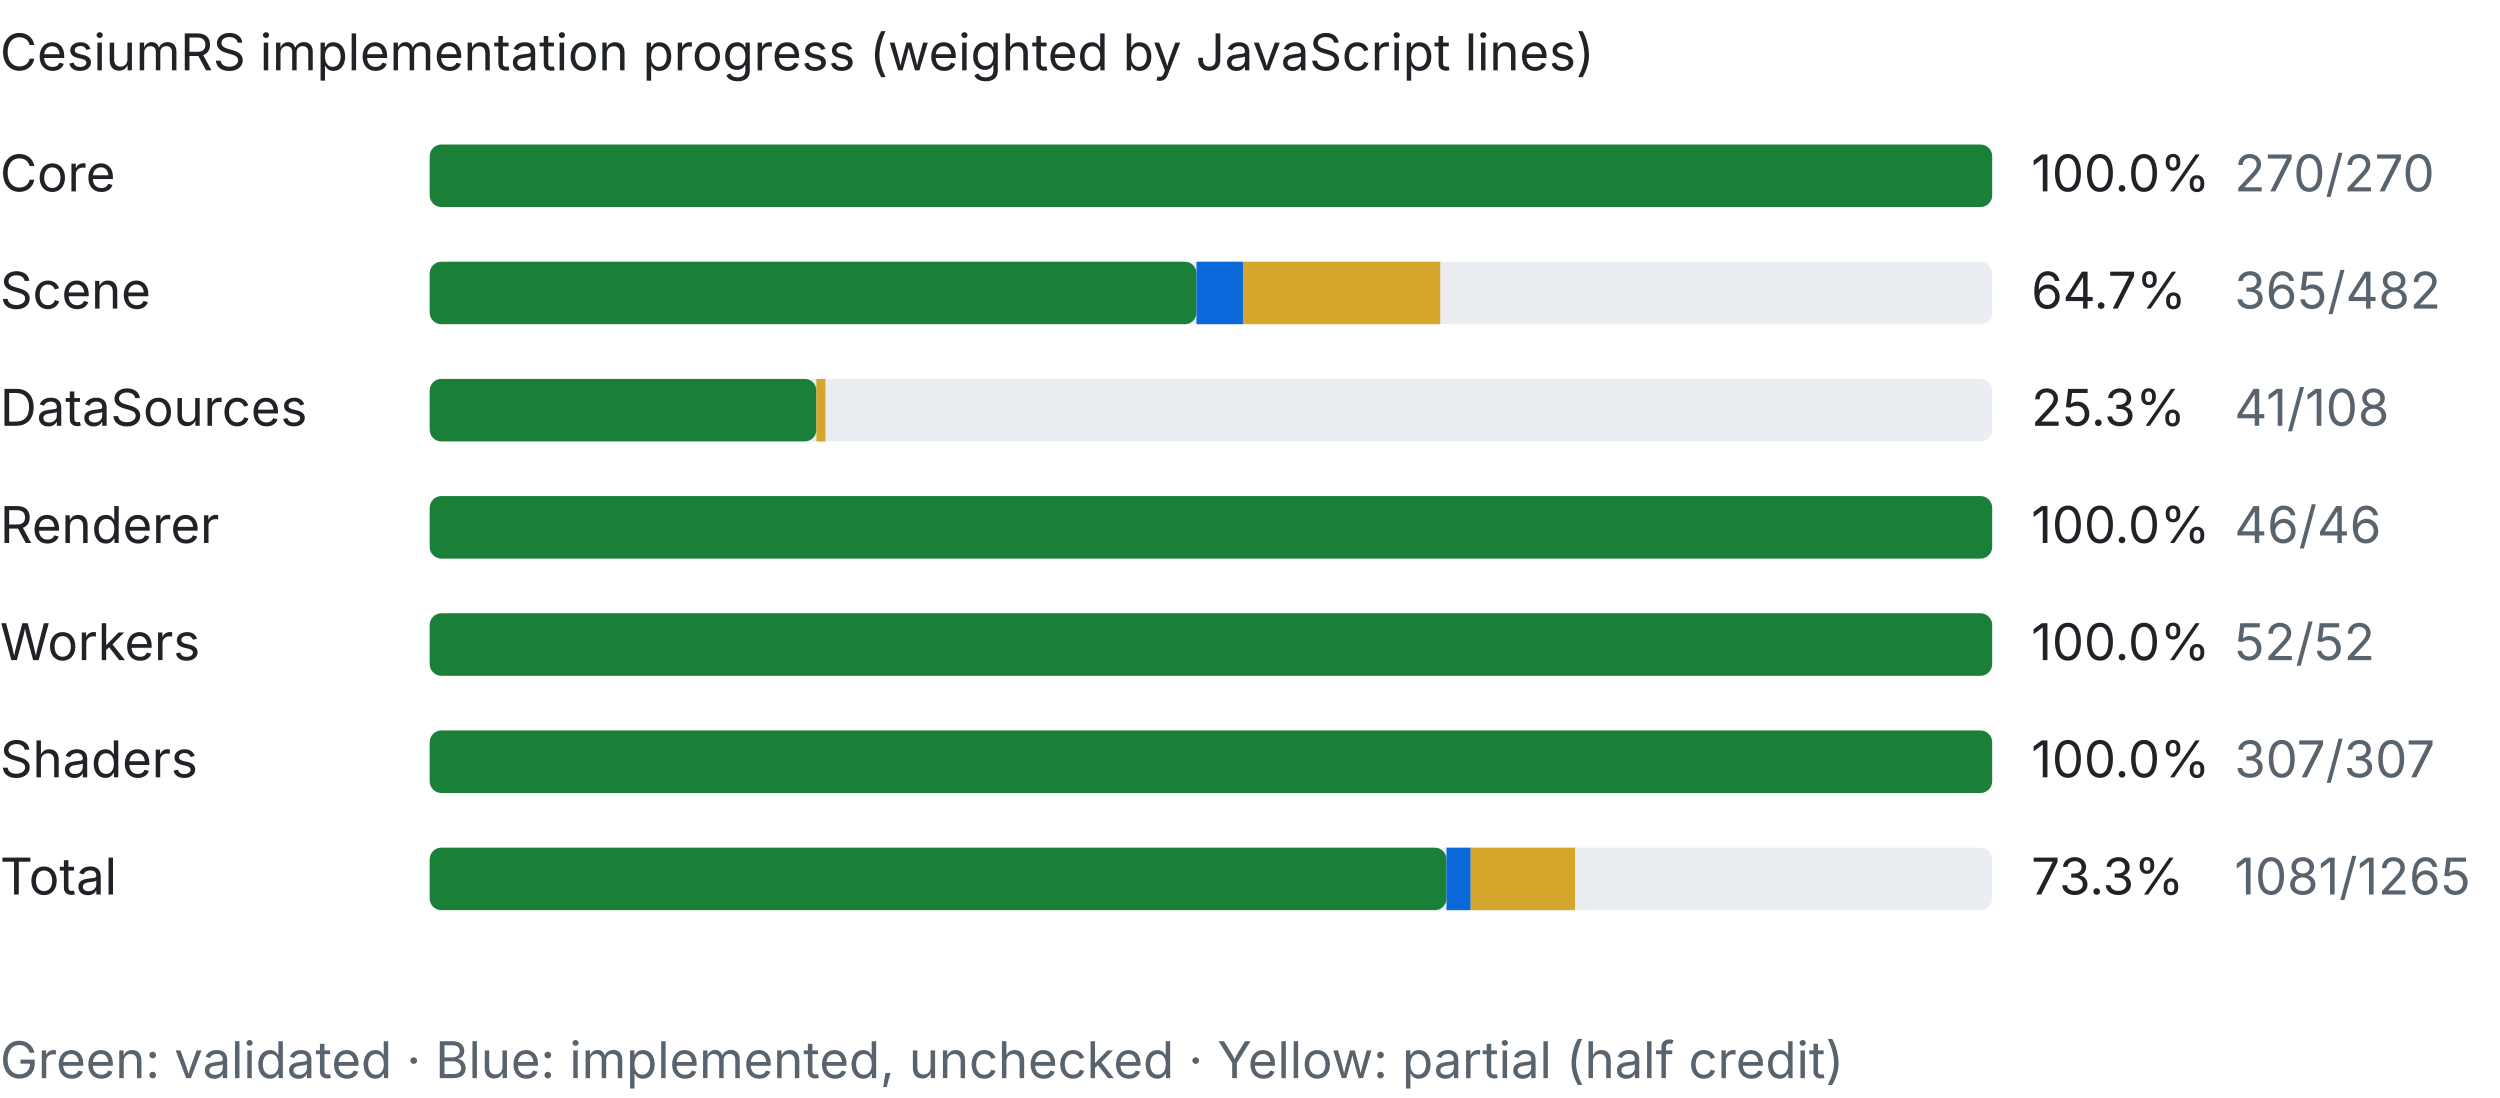
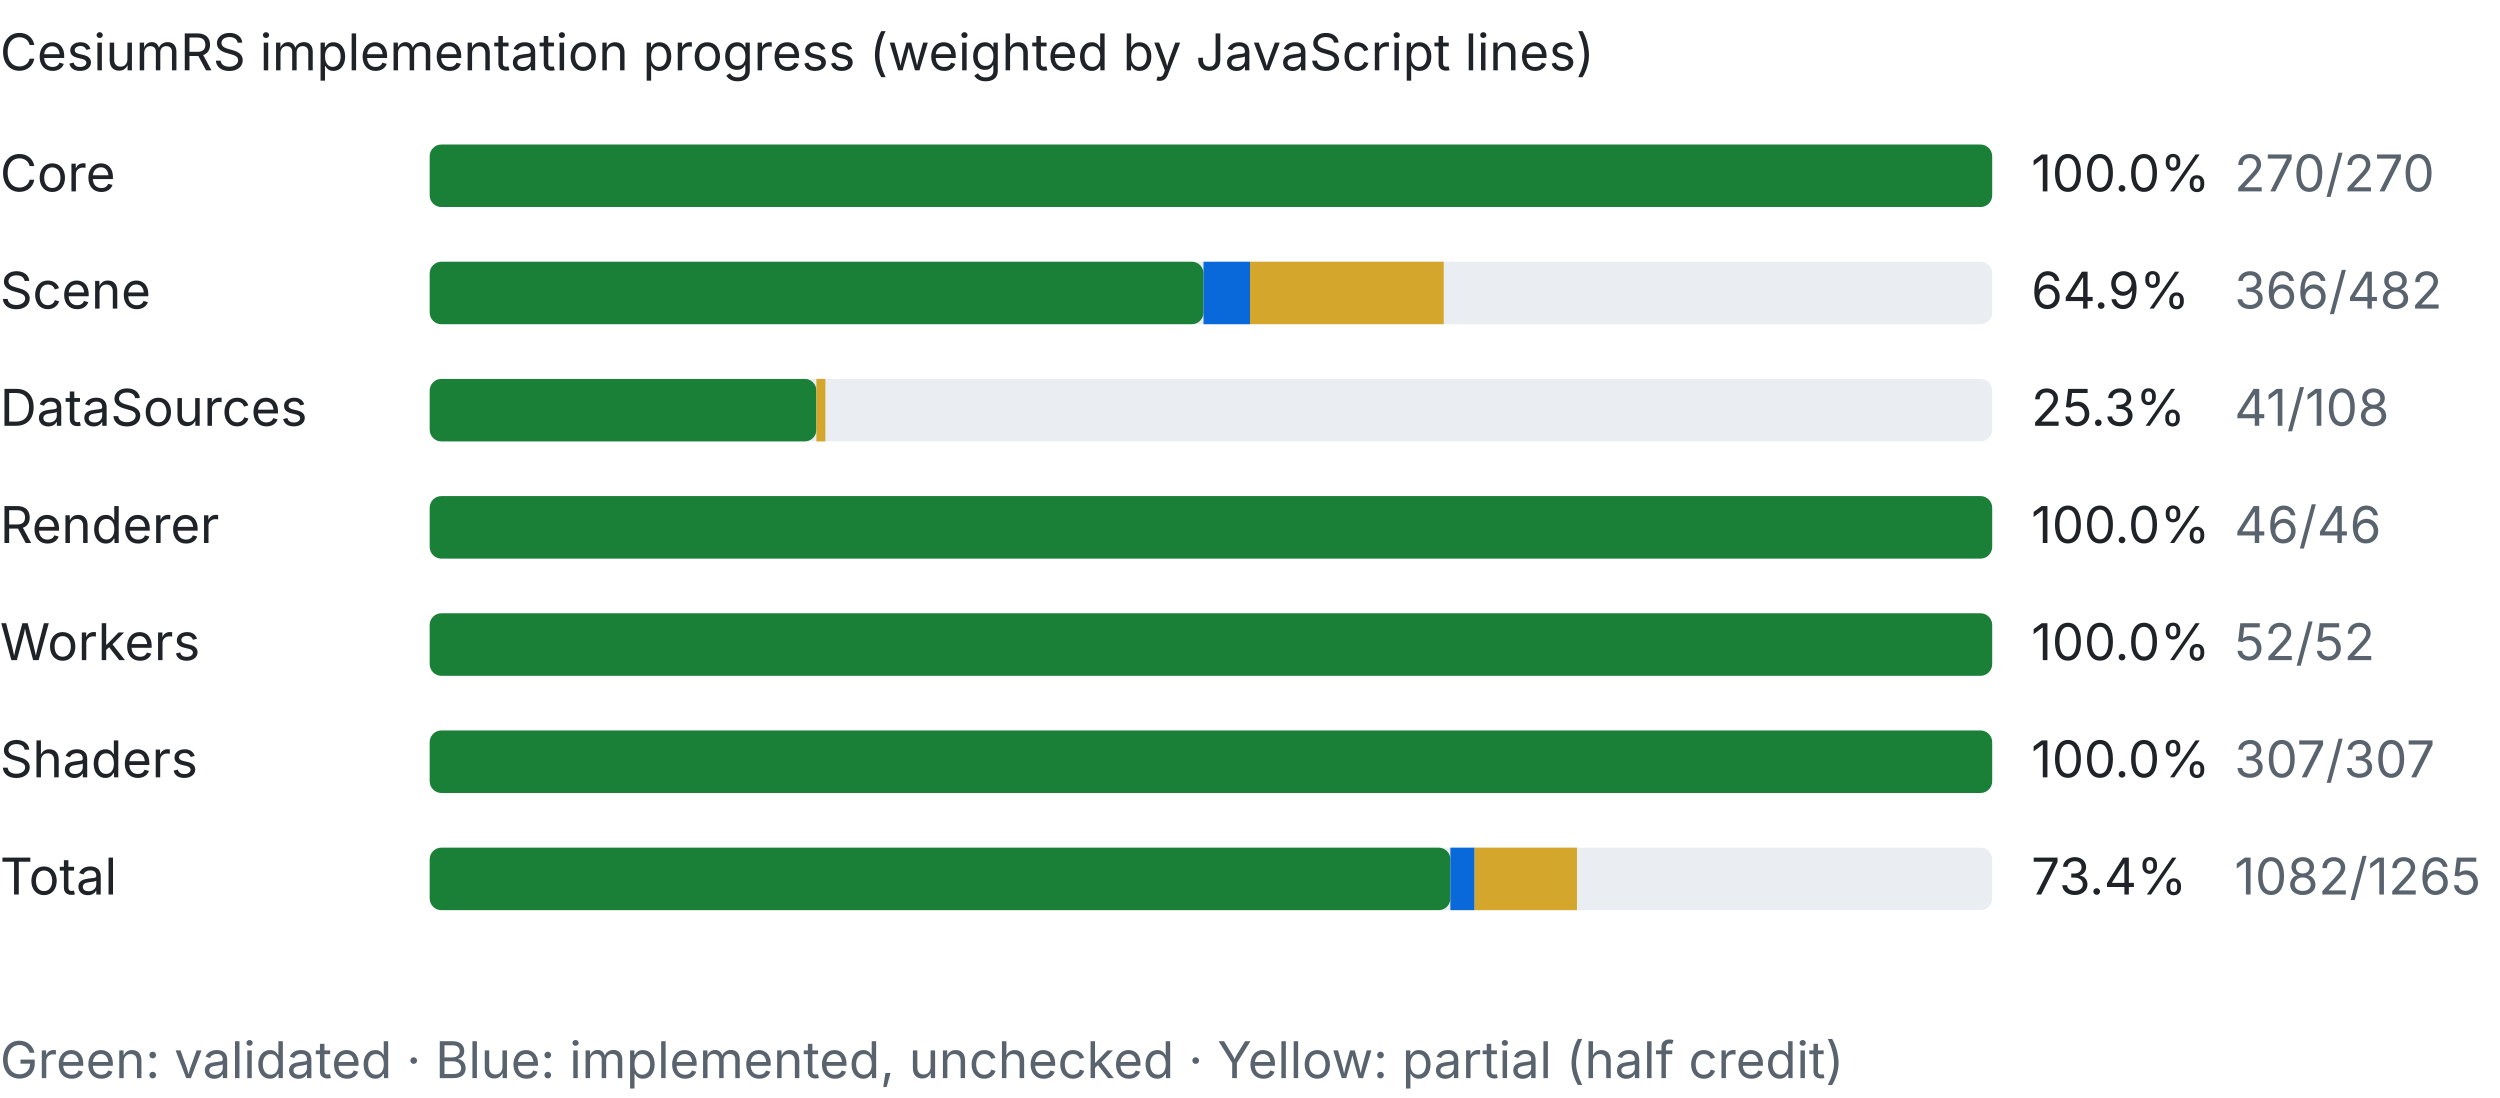
<svg xmlns="http://www.w3.org/2000/svg" width="640" height="281" viewBox="0 0 640 281">
  <style>text{font:13px system-ui,-apple-system,Segoe UI,sans-serif;fill:#1f2328}.dim{fill:#59636e}.bg{fill:#eaeef2}.done{fill:#1a7f37}.part{fill:#d4a72c}.unchecked{fill:#0969da}@media (prefers-color-scheme:dark){text{fill:#e6edf3}.dim{fill:#9198a1}.bg{fill:#30363d}.done{fill:#3fb950}}</style>
  <text x="0" y="18" font-weight="600">CesiumRS implementation progress (weighted by JavaScript lines)</text>
  <text x="0" y="49">Core</text>
  <rect class="bg" x="110" y="37" width="400" height="16" rx="3" />
  <rect class="done" x="110" y="37" width="400.0" height="16" rx="3" />
  <text x="520" y="49">100.0%</text>
  <text class="dim" x="572" y="49">270/270</text>
  <text x="0" y="79">Scene</text>
  <rect class="bg" x="110" y="67" width="400" height="16" rx="3" />
-   <rect class="done" x="110" y="67" width="196.3" height="16" rx="3" />
-   <rect class="unchecked" x="306.3" y="67" width="11.9" height="16" />
-   <rect class="part" x="318.2" y="67" width="50.5" height="16" />
-   <text x="520" y="79">64.7%</text>
-   <text class="dim" x="572" y="79">365/482</text>
+   <rect class="done" x="110" y="67" width="198.1" height="16" rx="3" />
+   <rect class="unchecked" x="308.1" y="67" width="11.9" height="16" />
+   <rect class="part" x="320.0" y="67" width="49.6" height="16" />
+   <text x="520" y="79">64.9%</text>
+   <text class="dim" x="572" y="79">366/482</text>
  <text x="0" y="109">DataSources</text>
  <rect class="bg" x="110" y="97" width="400" height="16" rx="3" />
  <rect class="done" x="110" y="97" width="99.0" height="16" rx="3" />
  <rect class="part" x="209.0" y="97" width="2.3" height="16" />
  <text x="520" y="109">25.3%</text>
  <text class="dim" x="572" y="109">41/108</text>
  <text x="0" y="139">Renderer</text>
  <rect class="bg" x="110" y="127" width="400" height="16" rx="3" />
  <rect class="done" x="110" y="127" width="400.0" height="16" rx="3" />
  <text x="520" y="139">100.0%</text>
  <text class="dim" x="572" y="139">46/46</text>
  <text x="0" y="169">Workers</text>
  <rect class="bg" x="110" y="157" width="400" height="16" rx="3" />
  <rect class="done" x="110" y="157" width="400.0" height="16" rx="3" />
  <text x="520" y="169">100.0%</text>
  <text class="dim" x="572" y="169">52/52</text>
  <text x="0" y="199">Shaders</text>
  <rect class="bg" x="110" y="187" width="400" height="16" rx="3" />
  <rect class="done" x="110" y="187" width="400.0" height="16" rx="3" />
  <text x="520" y="199">100.0%</text>
  <text class="dim" x="572" y="199">307/307</text>
  <text x="0" y="229" font-weight="600">Total</text>
  <rect class="bg" x="110" y="217" width="400" height="16" rx="3" />
-   <rect class="done" x="110" y="217" width="260.3" height="16" rx="3" />
-   <rect class="unchecked" x="370.3" y="217" width="6.2" height="16" />
-   <rect class="part" x="376.5" y="217" width="26.7" height="16" />
-   <text x="520" y="229" font-weight="600">73.3%</text>
-   <text class="dim" x="572" y="229">1081/1265</text>
+   <rect class="done" x="110" y="217" width="261.3" height="16" rx="3" />
+   <rect class="unchecked" x="371.3" y="217" width="6.2" height="16" />
+   <rect class="part" x="377.5" y="217" width="26.2" height="16" />
+   <text x="520" y="229" font-weight="600">73.4%</text>
+   <text class="dim" x="572" y="229">1082/1265</text>
  <text class="dim" x="0" y="276">Green: validated · Blue: implemented, unchecked · Yellow: partial (half credit)</text>
</svg>
